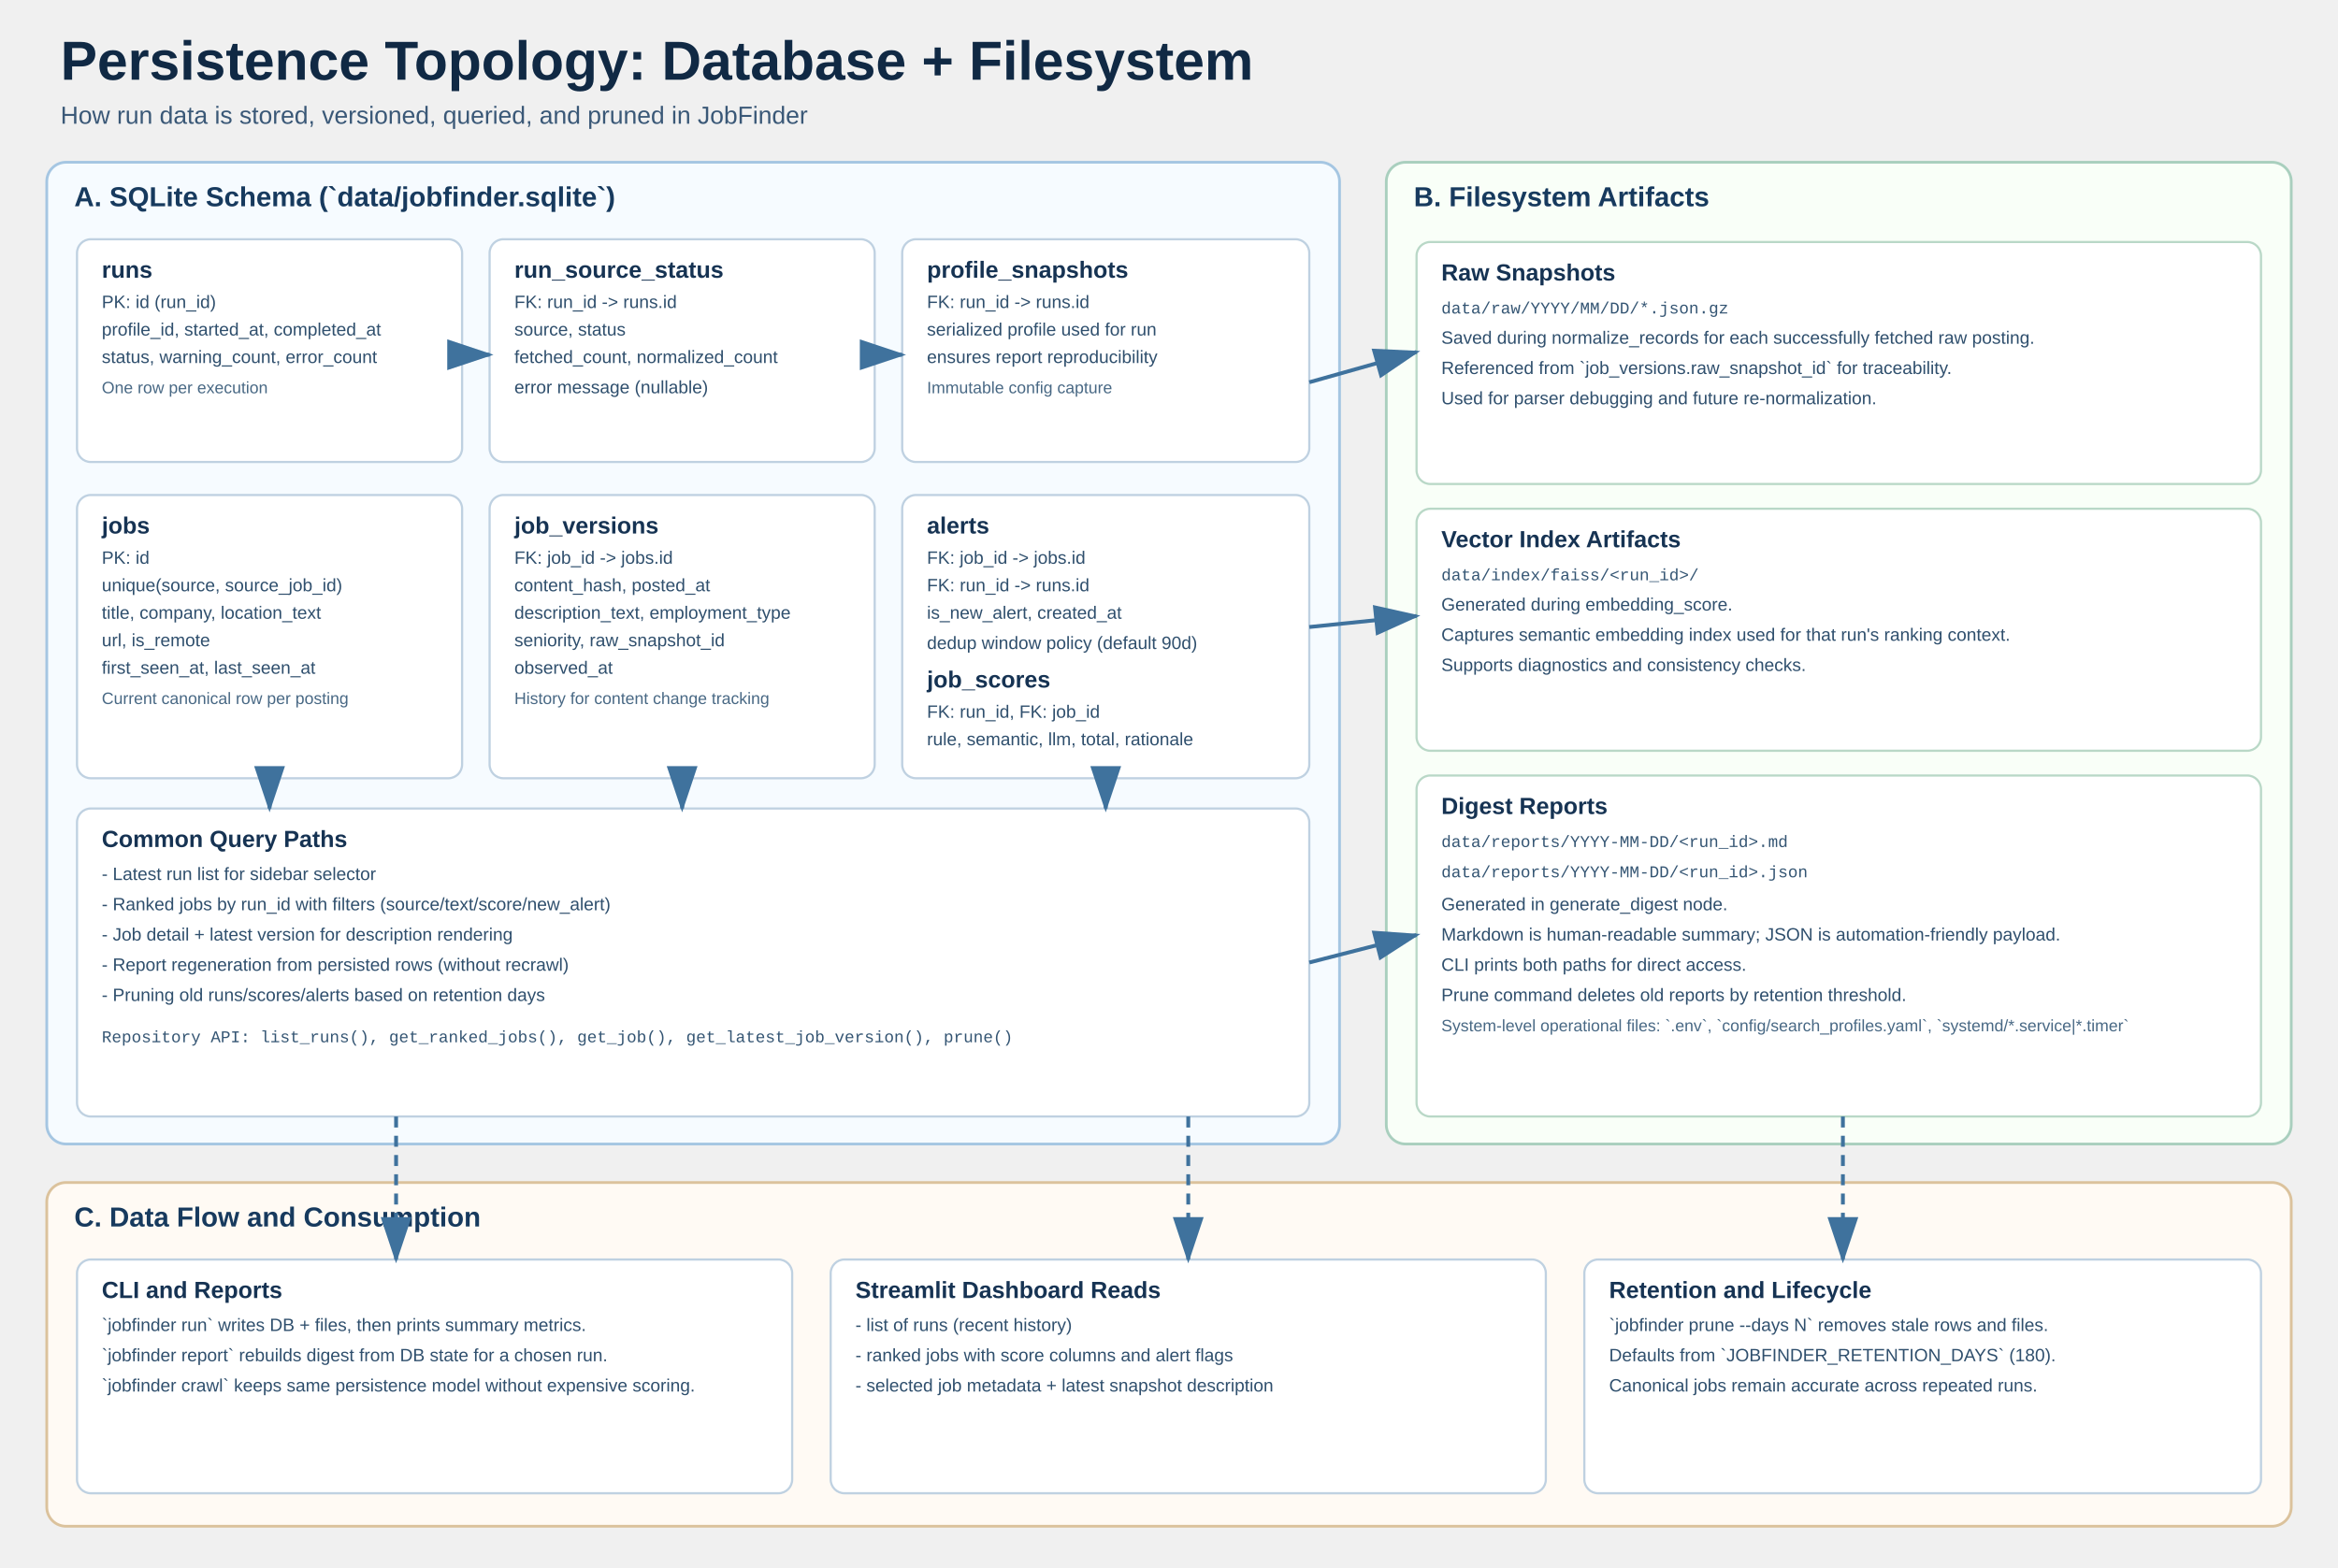
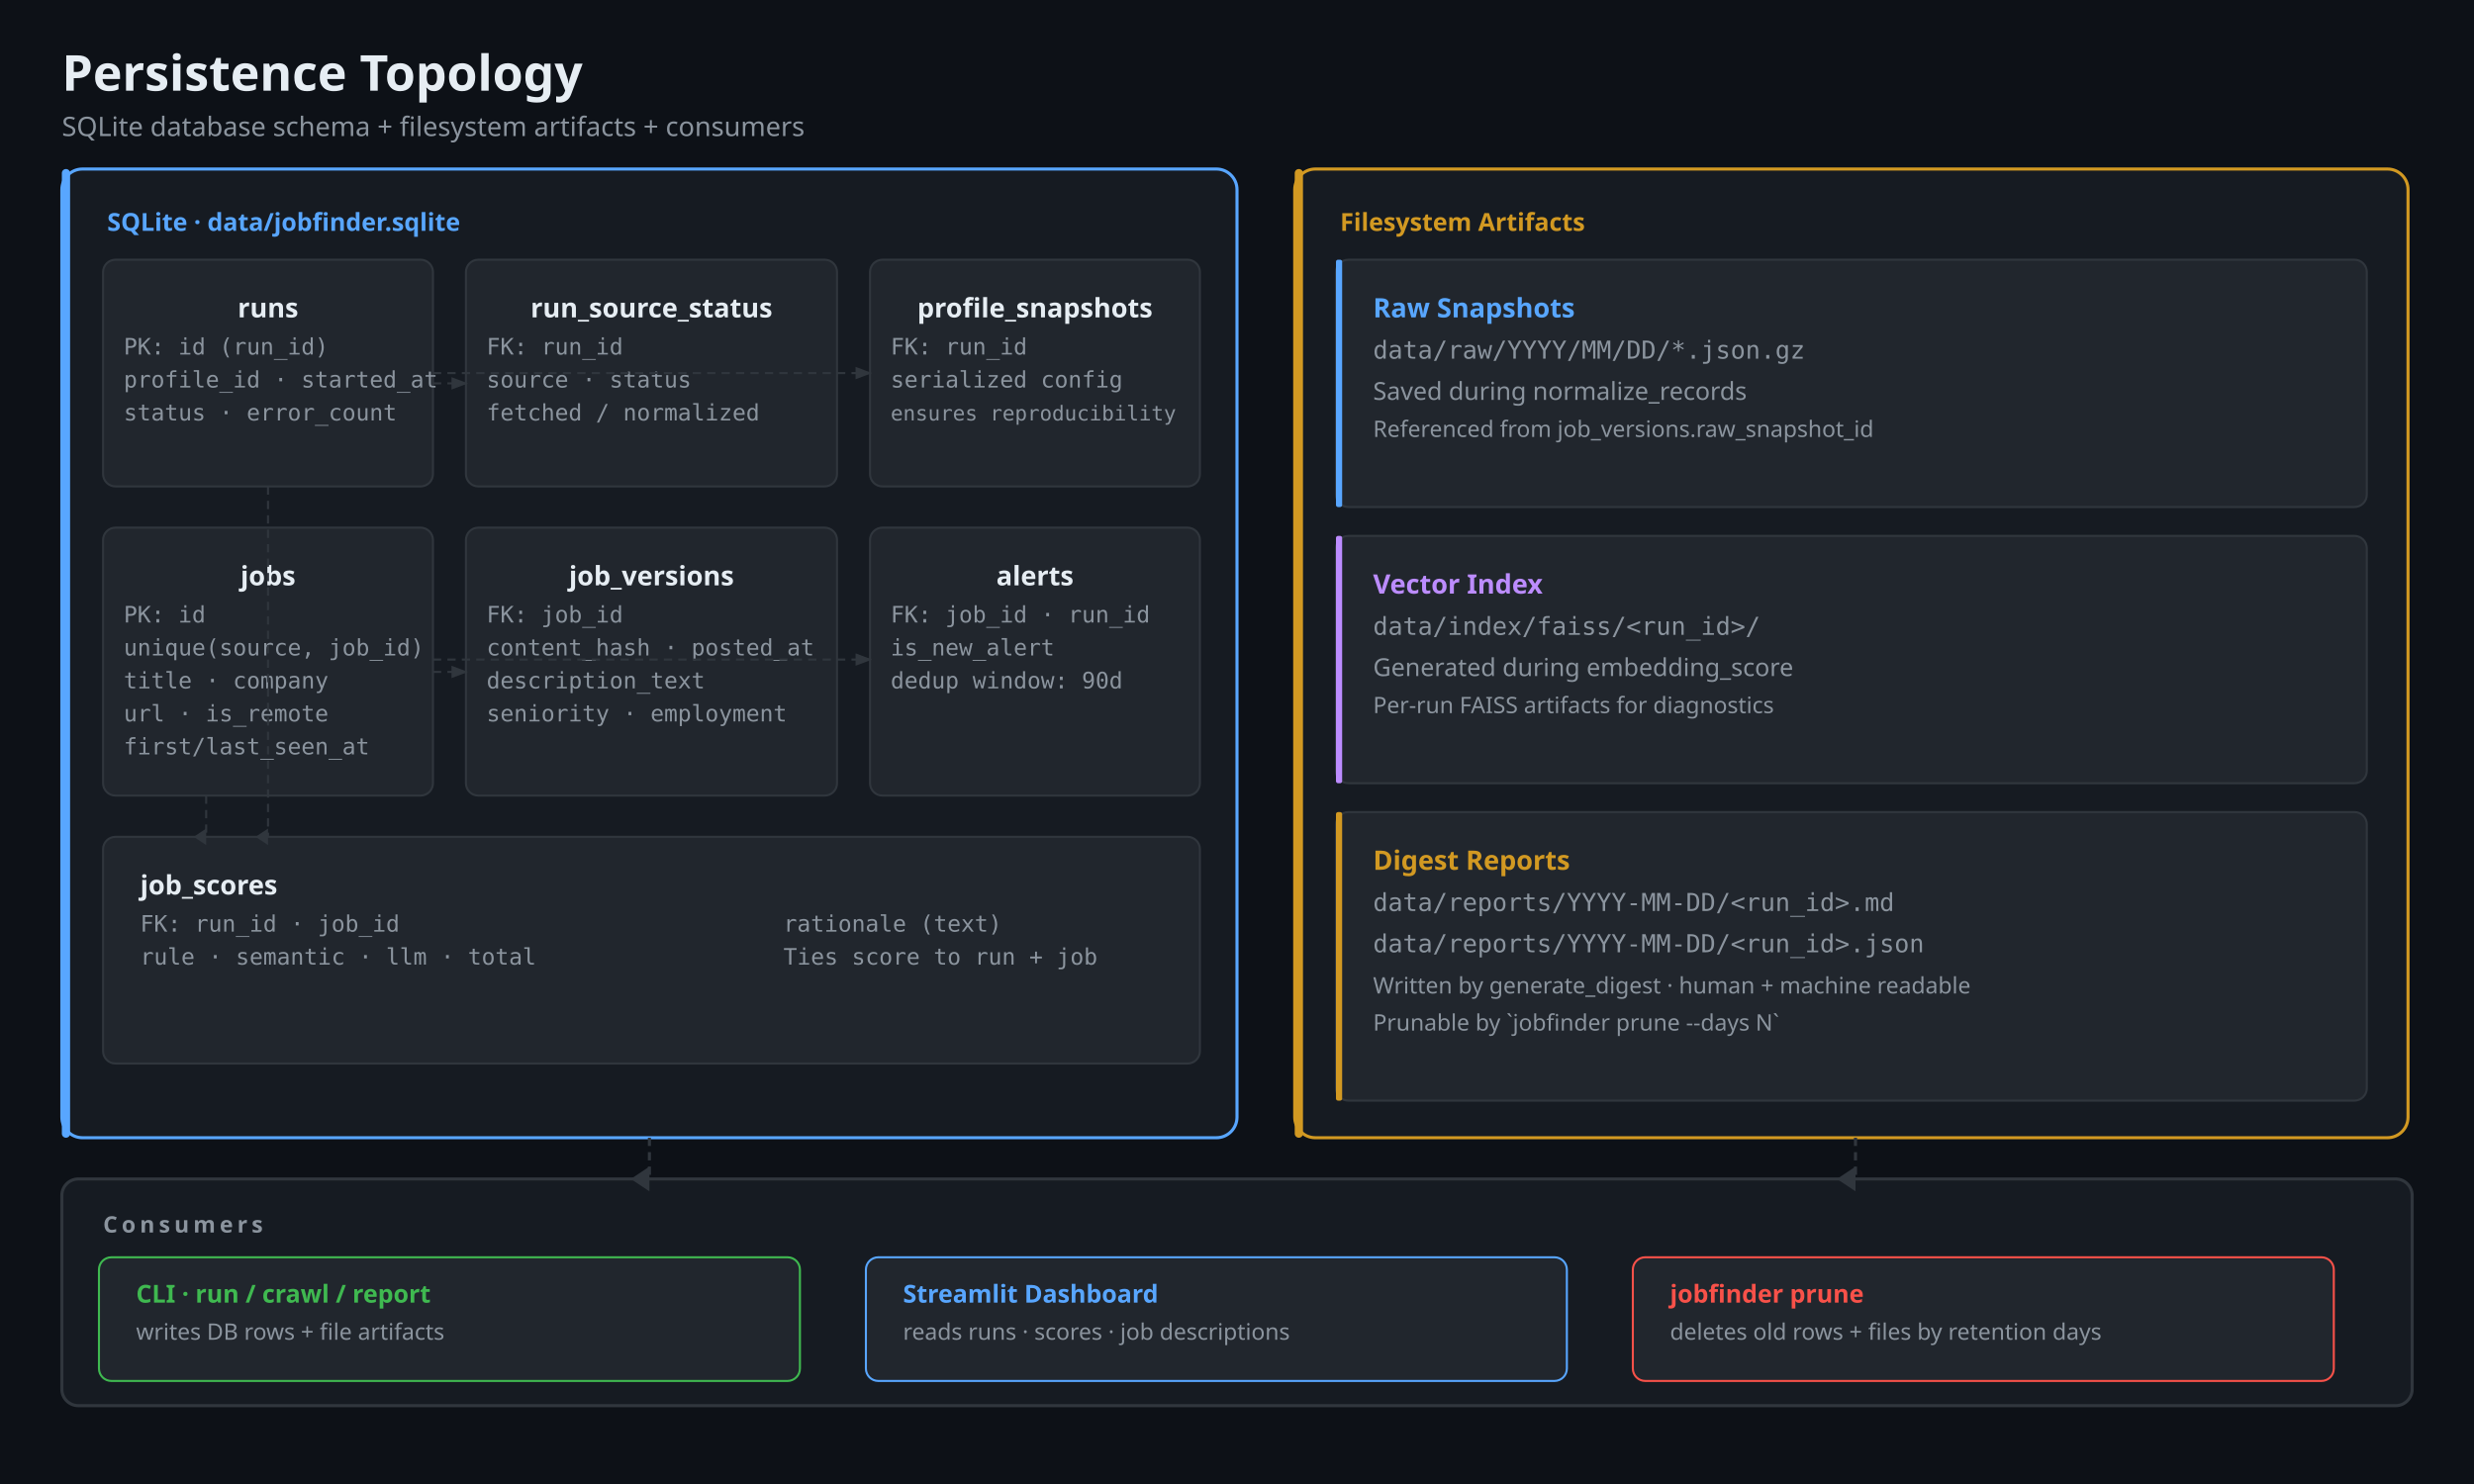
- <svg xmlns="http://www.w3.org/2000/svg" width="1700" height="1140" viewBox="0 0 1700 1140" role="img" aria-labelledby="title desc">
+ <svg xmlns="http://www.w3.org/2000/svg" width="1200" height="720" role="img" aria-label="JobFinder Data Storage Map">
  <defs>
-     <style>
-       .title { font: 700 40px 'Segoe UI', Arial, sans-serif; fill: #102944; }
-       .subtitle { font: 500 18px 'Segoe UI', Arial, sans-serif; fill: #3a5877; }
-       .section-title { font: 700 20px 'Segoe UI', Arial, sans-serif; fill: #173a5e; }
-       .table-title { font: 700 17px 'Segoe UI', Arial, sans-serif; fill: #163353; }
-       .text { font: 500 13px 'Segoe UI', Arial, sans-serif; fill: #2f4f6d; }
-       .small { font: 500 12px 'Segoe UI', Arial, sans-serif; fill: #486884; }
-       .panel-left { fill: #f6fbff; stroke: #a5c6e2; stroke-width: 2; }
-       .panel-right { fill: #f9fff8; stroke: #a9cfbe; stroke-width: 2; }
-       .panel-bottom { fill: #fffaf4; stroke: #dbc29c; stroke-width: 2; }
-       .card { fill: #ffffff; stroke: #bfd1e1; stroke-width: 1.6; }
-       .card-green { fill: #ffffff; stroke: #b9d8c7; stroke-width: 1.6; }
-       .arrow { stroke: #3f729d; stroke-width: 2.8; fill: none; marker-end: url(#arrowhead); }
-       .dashed { stroke-dasharray: 8 6; }
-       .mono { font: 500 12px 'Consolas', 'Liberation Mono', monospace; fill: #345573; }
-     </style>
-     <marker id="arrowhead" markerWidth="12" markerHeight="8" refX="11" refY="4" orient="auto">
-       <polygon points="0 0, 12 4, 0 8" fill="#3f729d" />
+     <marker id="fk" markerWidth="8" markerHeight="6" refX="7" refY="3" orient="auto">
+       <polygon points="0 0, 8 3, 0 6" fill="#30363d" />
+     </marker>
+     <marker id="fk-down" markerWidth="8" markerHeight="6" refX="4" refY="0" orient="auto">
+       <polygon points="0 0, 8 0, 4 6" fill="#30363d" />
    </marker>
  </defs>
-   <text x="44" y="58" class="title">Persistence Topology: Database + Filesystem</text>
-   <text x="44" y="90" class="subtitle">How run data is stored, versioned, queried, and pruned in JobFinder</text>
-   <rect x="34" y="118" width="940" height="714" rx="14" class="panel-left" />
-   <text x="54" y="150" class="section-title">A. SQLite Schema (`data/jobfinder.sqlite`)</text>
-   <rect x="56" y="174" width="280" height="162" rx="10" class="card" />
-   <text x="74" y="202" class="table-title">runs</text>
-   <text x="74" y="224" class="text">PK: id (run_id)</text>
-   <text x="74" y="244" class="text">profile_id, started_at, completed_at</text>
-   <text x="74" y="264" class="text">status, warning_count, error_count</text>
-   <text x="74" y="286" class="small">One row per execution</text>
-   <rect x="356" y="174" width="280" height="162" rx="10" class="card" />
-   <text x="374" y="202" class="table-title">run_source_status</text>
-   <text x="374" y="224" class="text">FK: run_id -&gt; runs.id</text>
-   <text x="374" y="244" class="text">source, status</text>
-   <text x="374" y="264" class="text">fetched_count, normalized_count</text>
-   <text x="374" y="286" class="text">error message (nullable)</text>
-   <rect x="656" y="174" width="296" height="162" rx="10" class="card" />
-   <text x="674" y="202" class="table-title">profile_snapshots</text>
-   <text x="674" y="224" class="text">FK: run_id -&gt; runs.id</text>
-   <text x="674" y="244" class="text">serialized profile used for run</text>
-   <text x="674" y="264" class="text">ensures report reproducibility</text>
-   <text x="674" y="286" class="small">Immutable config capture</text>
-   <rect x="56" y="360" width="280" height="206" rx="10" class="card" />
-   <text x="74" y="388" class="table-title">jobs</text>
-   <text x="74" y="410" class="text">PK: id</text>
-   <text x="74" y="430" class="text">unique(source, source_job_id)</text>
-   <text x="74" y="450" class="text">title, company, location_text</text>
-   <text x="74" y="470" class="text">url, is_remote</text>
-   <text x="74" y="490" class="text">first_seen_at, last_seen_at</text>
-   <text x="74" y="512" class="small">Current canonical row per posting</text>
-   <rect x="356" y="360" width="280" height="206" rx="10" class="card" />
-   <text x="374" y="388" class="table-title">job_versions</text>
-   <text x="374" y="410" class="text">FK: job_id -&gt; jobs.id</text>
-   <text x="374" y="430" class="text">content_hash, posted_at</text>
-   <text x="374" y="450" class="text">description_text, employment_type</text>
-   <text x="374" y="470" class="text">seniority, raw_snapshot_id</text>
-   <text x="374" y="490" class="text">observed_at</text>
-   <text x="374" y="512" class="small">History for content change tracking</text>
-   <rect x="656" y="360" width="296" height="206" rx="10" class="card" />
-   <text x="674" y="388" class="table-title">alerts</text>
-   <text x="674" y="410" class="text">FK: job_id -&gt; jobs.id</text>
-   <text x="674" y="430" class="text">FK: run_id -&gt; runs.id</text>
-   <text x="674" y="450" class="text">is_new_alert, created_at</text>
-   <text x="674" y="472" class="text">dedup window policy (default 90d)</text>
-   <text x="674" y="500" class="table-title">job_scores</text>
-   <text x="674" y="522" class="text">FK: run_id, FK: job_id</text>
-   <text x="674" y="542" class="text">rule, semantic, llm, total, rationale</text>
-   <rect x="56" y="588" width="896" height="224" rx="10" class="card" />
-   <text x="74" y="616" class="table-title">Common Query Paths</text>
-   <text x="74" y="640" class="text">- Latest run list for sidebar selector</text>
-   <text x="74" y="662" class="text">- Ranked jobs by run_id with filters (source/text/score/new_alert)</text>
-   <text x="74" y="684" class="text">- Job detail + latest version for description rendering</text>
-   <text x="74" y="706" class="text">- Report regeneration from persisted rows (without recrawl)</text>
-   <text x="74" y="728" class="text">- Pruning old runs/scores/alerts based on retention days</text>
-   <text x="74" y="758" class="mono">Repository API: list_runs(), get_ranked_jobs(), get_job(), get_latest_job_version(), prune()</text>
-   <rect x="1008" y="118" width="658" height="714" rx="14" class="panel-right" />
-   <text x="1028" y="150" class="section-title">B. Filesystem Artifacts</text>
-   <rect x="1030" y="176" width="614" height="176" rx="10" class="card-green" />
-   <text x="1048" y="204" class="table-title">Raw Snapshots</text>
-   <text x="1048" y="228" class="mono">data/raw/YYYY/MM/DD/*.json.gz</text>
-   <text x="1048" y="250" class="text">Saved during normalize_records for each successfully fetched raw posting.</text>
-   <text x="1048" y="272" class="text">Referenced from `job_versions.raw_snapshot_id` for traceability.</text>
-   <text x="1048" y="294" class="text">Used for parser debugging and future re-normalization.</text>
-   <rect x="1030" y="370" width="614" height="176" rx="10" class="card-green" />
-   <text x="1048" y="398" class="table-title">Vector Index Artifacts</text>
-   <text x="1048" y="422" class="mono">data/index/faiss/&lt;run_id&gt;/</text>
-   <text x="1048" y="444" class="text">Generated during embedding_score.</text>
-   <text x="1048" y="466" class="text">Captures semantic embedding index used for that run's ranking context.</text>
-   <text x="1048" y="488" class="text">Supports diagnostics and consistency checks.</text>
-   <rect x="1030" y="564" width="614" height="248" rx="10" class="card-green" />
-   <text x="1048" y="592" class="table-title">Digest Reports</text>
-   <text x="1048" y="616" class="mono">data/reports/YYYY-MM-DD/&lt;run_id&gt;.md</text>
-   <text x="1048" y="638" class="mono">data/reports/YYYY-MM-DD/&lt;run_id&gt;.json</text>
-   <text x="1048" y="662" class="text">Generated in generate_digest node.</text>
-   <text x="1048" y="684" class="text">Markdown is human-readable summary; JSON is automation-friendly payload.</text>
-   <text x="1048" y="706" class="text">CLI prints both paths for direct access.</text>
-   <text x="1048" y="728" class="text">Prune command deletes old reports by retention threshold.</text>
-   <text x="1048" y="750" class="small">System-level operational files: `.env`, `config/search_profiles.yaml`, `systemd/*.service|*.timer`</text>
-   <rect x="34" y="860" width="1632" height="250" rx="14" class="panel-bottom" />
-   <text x="54" y="892" class="section-title">C. Data Flow and Consumption</text>
-   <rect x="56" y="916" width="520" height="170" rx="10" class="card" />
-   <text x="74" y="944" class="table-title">CLI and Reports</text>
-   <text x="74" y="968" class="text">`jobfinder run` writes DB + files, then prints summary metrics.</text>
-   <text x="74" y="990" class="text">`jobfinder report` rebuilds digest from DB state for a chosen run.</text>
-   <text x="74" y="1012" class="text">`jobfinder crawl` keeps same persistence model without expensive scoring.</text>
-   <rect x="604" y="916" width="520" height="170" rx="10" class="card" />
-   <text x="622" y="944" class="table-title">Streamlit Dashboard Reads</text>
-   <text x="622" y="968" class="text">- list of runs (recent history)</text>
-   <text x="622" y="990" class="text">- ranked jobs with score columns and alert flags</text>
-   <text x="622" y="1012" class="text">- selected job metadata + latest snapshot description</text>
-   <rect x="1152" y="916" width="492" height="170" rx="10" class="card" />
-   <text x="1170" y="944" class="table-title">Retention and Lifecycle</text>
-   <text x="1170" y="968" class="text">`jobfinder prune --days N` removes stale rows and files.</text>
-   <text x="1170" y="990" class="text">Defaults from `JOBFINDER_RETENTION_DAYS` (180).</text>
-   <text x="1170" y="1012" class="text">Canonical jobs remain accurate across repeated runs.</text>
-   <path class="arrow" d="M336 258 L356 258" />
-   <path class="arrow" d="M636 258 L656 258" />
-   <path class="arrow" d="M196 566 L196 588" />
-   <path class="arrow" d="M496 566 L496 588" />
-   <path class="arrow" d="M804 566 L804 588" />
-   <path class="arrow" d="M952 278 L1030 256" />
-   <path class="arrow" d="M952 456 L1030 448" />
-   <path class="arrow" d="M952 700 L1030 680" />
-   <path class="arrow dashed" d="M288 812 L288 916" />
-   <path class="arrow dashed" d="M864 812 L864 916" />
-   <path class="arrow dashed" d="M1340 812 L1340 916" />
+   <rect width="1200" height="720" fill="#0d1117" />
+   <text x="30" y="44" fill="#e6edf3" font-size="24" font-weight="bold" font-family="sans-serif">Persistence Topology</text>
+   <text x="30" y="66" fill="#8b949e" font-size="13" font-family="sans-serif">SQLite database schema + filesystem artifacts + consumers</text>
+   <rect x="30" y="82" width="570" height="470" fill="#161b22" stroke="#58a6ff" stroke-width="1.5" rx="10" />
+   <rect x="30" y="82" width="4" height="470" fill="#58a6ff" rx="2" />
+   <text x="52" y="112" fill="#58a6ff" font-size="12" font-weight="bold" font-family="sans-serif">SQLite · data/jobfinder.sqlite</text>
+   <rect x="50" y="126" width="160" height="110" fill="#21262d" stroke="#30363d" stroke-width="1" rx="6" />
+   <text x="130" y="154" fill="#e6edf3" font-size="13" font-weight="bold" font-family="sans-serif" text-anchor="middle">runs</text>
+   <text x="60" y="172" fill="#8b949e" font-size="11" font-family="monospace">PK: id (run_id)</text>
+   <text x="60" y="188" fill="#8b949e" font-size="11" font-family="monospace">profile_id · started_at</text>
+   <text x="60" y="204" fill="#8b949e" font-size="11" font-family="monospace">status · error_count</text>
+   <rect x="226" y="126" width="180" height="110" fill="#21262d" stroke="#30363d" stroke-width="1" rx="6" />
+   <text x="316" y="154" fill="#e6edf3" font-size="13" font-weight="bold" font-family="sans-serif" text-anchor="middle">run_source_status</text>
+   <text x="236" y="172" fill="#8b949e" font-size="11" font-family="monospace">FK: run_id</text>
+   <text x="236" y="188" fill="#8b949e" font-size="11" font-family="monospace">source · status</text>
+   <text x="236" y="204" fill="#8b949e" font-size="11" font-family="monospace">fetched / normalized</text>
+   <rect x="422" y="126" width="160" height="110" fill="#21262d" stroke="#30363d" stroke-width="1" rx="6" />
+   <text x="502" y="154" fill="#e6edf3" font-size="13" font-weight="bold" font-family="sans-serif" text-anchor="middle">profile_snapshots</text>
+   <text x="432" y="172" fill="#8b949e" font-size="11" font-family="monospace">FK: run_id</text>
+   <text x="432" y="188" fill="#8b949e" font-size="11" font-family="monospace">serialized config</text>
+   <text x="432" y="204" fill="#8b949e" font-size="10" font-family="monospace">ensures reproducibility</text>
+   <rect x="50" y="256" width="160" height="130" fill="#21262d" stroke="#30363d" stroke-width="1" rx="6" />
+   <text x="130" y="284" fill="#e6edf3" font-size="13" font-weight="bold" font-family="sans-serif" text-anchor="middle">jobs</text>
+   <text x="60" y="302" fill="#8b949e" font-size="11" font-family="monospace">PK: id</text>
+   <text x="60" y="318" fill="#8b949e" font-size="11" font-family="monospace">unique(source, job_id)</text>
+   <text x="60" y="334" fill="#8b949e" font-size="11" font-family="monospace">title · company</text>
+   <text x="60" y="350" fill="#8b949e" font-size="11" font-family="monospace">url · is_remote</text>
+   <text x="60" y="366" fill="#8b949e" font-size="11" font-family="monospace">first/last_seen_at</text>
+   <rect x="226" y="256" width="180" height="130" fill="#21262d" stroke="#30363d" stroke-width="1" rx="6" />
+   <text x="316" y="284" fill="#e6edf3" font-size="13" font-weight="bold" font-family="sans-serif" text-anchor="middle">job_versions</text>
+   <text x="236" y="302" fill="#8b949e" font-size="11" font-family="monospace">FK: job_id</text>
+   <text x="236" y="318" fill="#8b949e" font-size="11" font-family="monospace">content_hash · posted_at</text>
+   <text x="236" y="334" fill="#8b949e" font-size="11" font-family="monospace">description_text</text>
+   <text x="236" y="350" fill="#8b949e" font-size="11" font-family="monospace">seniority · employment</text>
+   <rect x="422" y="256" width="160" height="130" fill="#21262d" stroke="#30363d" stroke-width="1" rx="6" />
+   <text x="502" y="284" fill="#e6edf3" font-size="13" font-weight="bold" font-family="sans-serif" text-anchor="middle">alerts</text>
+   <text x="432" y="302" fill="#8b949e" font-size="11" font-family="monospace">FK: job_id · run_id</text>
+   <text x="432" y="318" fill="#8b949e" font-size="11" font-family="monospace">is_new_alert</text>
+   <text x="432" y="334" fill="#8b949e" font-size="11" font-family="monospace">dedup window: 90d</text>
+   <rect x="50" y="406" width="532" height="110" fill="#21262d" stroke="#30363d" stroke-width="1" rx="6" />
+   <text x="68" y="434" fill="#e6edf3" font-size="13" font-weight="bold" font-family="sans-serif">job_scores</text>
+   <text x="68" y="452" fill="#8b949e" font-size="11" font-family="monospace">FK: run_id · job_id</text>
+   <text x="68" y="468" fill="#8b949e" font-size="11" font-family="monospace">rule · semantic · llm · total</text>
+   <text x="380" y="452" fill="#8b949e" font-size="11" font-family="monospace">rationale (text)</text>
+   <text x="380" y="468" fill="#8b949e" font-size="11" font-family="monospace">Ties score to run + job</text>
+   <line x1="210" y1="186" x2="226" y2="186" stroke="#30363d" stroke-width="1" stroke-dasharray="4 3" marker-end="url(#fk)" />
+   <line x1="210" y1="181" x2="422" y2="181" stroke="#30363d" stroke-width="1" stroke-dasharray="4 3" marker-end="url(#fk)" />
+   <line x1="210" y1="326" x2="226" y2="326" stroke="#30363d" stroke-width="1" stroke-dasharray="4 3" marker-end="url(#fk)" />
+   <line x1="210" y1="320" x2="422" y2="320" stroke="#30363d" stroke-width="1" stroke-dasharray="4 3" marker-end="url(#fk)" />
+   <line x1="130" y1="236" x2="130" y2="406" stroke="#30363d" stroke-width="1" stroke-dasharray="4 3" marker-end="url(#fk-down)" />
+   <line x1="100" y1="386" x2="100" y2="406" stroke="#30363d" stroke-width="1" stroke-dasharray="4 3" marker-end="url(#fk-down)" />
+   <rect x="628" y="82" width="540" height="470" fill="#161b22" stroke="#d29922" stroke-width="1.5" rx="10" />
+   <rect x="628" y="82" width="4" height="470" fill="#d29922" rx="2" />
+   <text x="650" y="112" fill="#d29922" font-size="12" font-weight="bold" font-family="sans-serif">Filesystem Artifacts</text>
+   <rect x="648" y="126" width="500" height="120" fill="#21262d" stroke="#30363d" stroke-width="1" rx="6" />
+   <rect x="648" y="126" width="3" height="120" fill="#58a6ff" rx="1" />
+   <text x="666" y="154" fill="#58a6ff" font-size="13" font-weight="bold" font-family="sans-serif">Raw Snapshots</text>
+   <text x="666" y="174" fill="#8b949e" font-size="12" font-family="monospace">data/raw/YYYY/MM/DD/*.json.gz</text>
+   <text x="666" y="194" fill="#8b949e" font-size="12" font-family="sans-serif">Saved during normalize_records</text>
+   <text x="666" y="212" fill="#8b949e" font-size="11" font-family="sans-serif">Referenced from job_versions.raw_snapshot_id</text>
+   <rect x="648" y="260" width="500" height="120" fill="#21262d" stroke="#30363d" stroke-width="1" rx="6" />
+   <rect x="648" y="260" width="3" height="120" fill="#bc8cff" rx="1" />
+   <text x="666" y="288" fill="#bc8cff" font-size="13" font-weight="bold" font-family="sans-serif">Vector Index</text>
+   <text x="666" y="308" fill="#8b949e" font-size="12" font-family="monospace">data/index/faiss/&lt;run_id&gt;/</text>
+   <text x="666" y="328" fill="#8b949e" font-size="12" font-family="sans-serif">Generated during embedding_score</text>
+   <text x="666" y="346" fill="#8b949e" font-size="11" font-family="sans-serif">Per-run FAISS artifacts for diagnostics</text>
+   <rect x="648" y="394" width="500" height="140" fill="#21262d" stroke="#30363d" stroke-width="1" rx="6" />
+   <rect x="648" y="394" width="3" height="140" fill="#d29922" rx="1" />
+   <text x="666" y="422" fill="#d29922" font-size="13" font-weight="bold" font-family="sans-serif">Digest Reports</text>
+   <text x="666" y="442" fill="#8b949e" font-size="12" font-family="monospace">data/reports/YYYY-MM-DD/&lt;run_id&gt;.md</text>
+   <text x="666" y="462" fill="#8b949e" font-size="12" font-family="monospace">data/reports/YYYY-MM-DD/&lt;run_id&gt;.json</text>
+   <text x="666" y="482" fill="#8b949e" font-size="11" font-family="sans-serif">Written by generate_digest · human + machine readable</text>
+   <text x="666" y="500" fill="#8b949e" font-size="11" font-family="sans-serif">Prunable by `jobfinder prune --days N`</text>
+   <rect x="30" y="572" width="1140" height="110" fill="#161b22" stroke="#30363d" stroke-width="1.5" rx="8" />
+   <text x="50" y="598" fill="#8b949e" font-size="11" font-weight="bold" font-family="sans-serif" letter-spacing="2">Consumers</text>
+   <rect x="48" y="610" width="340" height="60" fill="#21262d" stroke="#3fb950" stroke-width="1" rx="6" />
+   <text x="66" y="632" fill="#3fb950" font-size="12" font-weight="bold" font-family="sans-serif">CLI · run / crawl / report</text>
+   <text x="66" y="650" fill="#8b949e" font-size="11" font-family="sans-serif">writes DB rows + file artifacts</text>
+   <rect x="420" y="610" width="340" height="60" fill="#21262d" stroke="#58a6ff" stroke-width="1" rx="6" />
+   <text x="438" y="632" fill="#58a6ff" font-size="12" font-weight="bold" font-family="sans-serif">Streamlit Dashboard</text>
+   <text x="438" y="650" fill="#8b949e" font-size="11" font-family="sans-serif">reads runs · scores · job descriptions</text>
+   <rect x="792" y="610" width="340" height="60" fill="#21262d" stroke="#f85149" stroke-width="1" rx="6" />
+   <text x="810" y="632" fill="#f85149" font-size="12" font-weight="bold" font-family="sans-serif">jobfinder prune</text>
+   <text x="810" y="650" fill="#8b949e" font-size="11" font-family="sans-serif">deletes old rows + files by retention days</text>
+   <line x1="315" y1="552" x2="315" y2="572" stroke="#30363d" stroke-width="1.5" stroke-dasharray="4 3" marker-end="url(#fk-down)" />
+   <line x1="900" y1="552" x2="900" y2="572" stroke="#30363d" stroke-width="1.5" stroke-dasharray="4 3" marker-end="url(#fk-down)" />
</svg>
